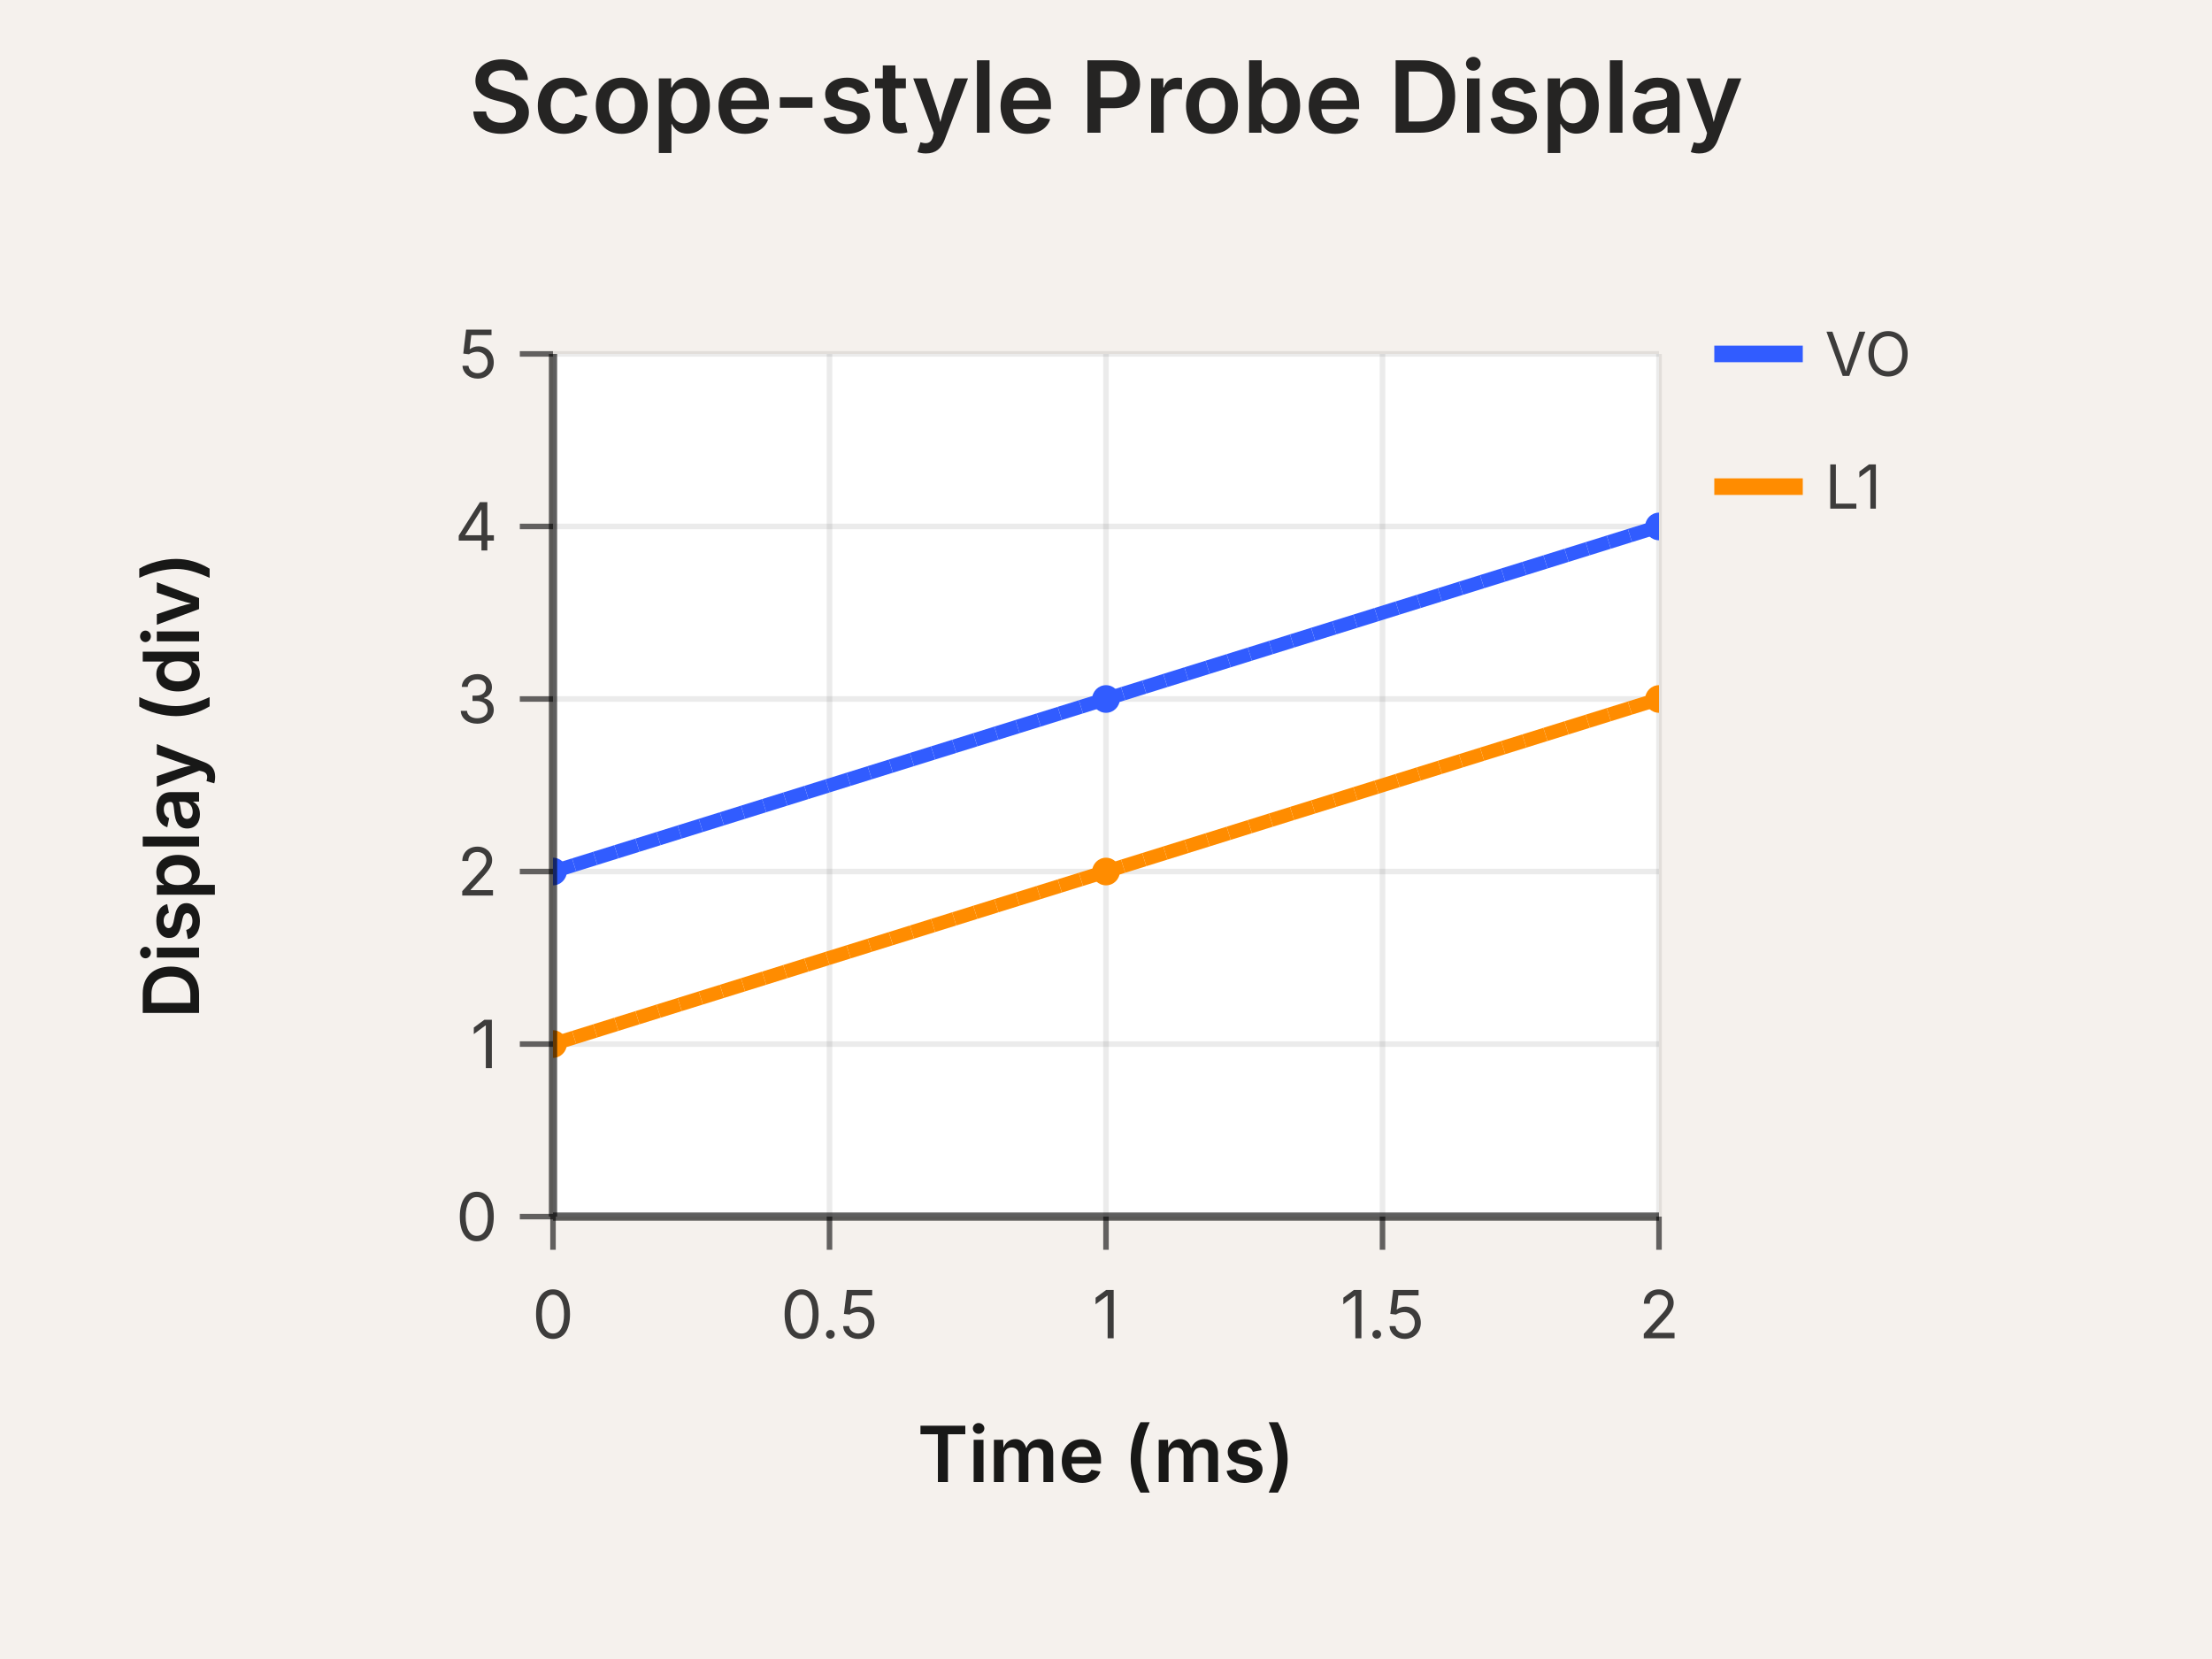
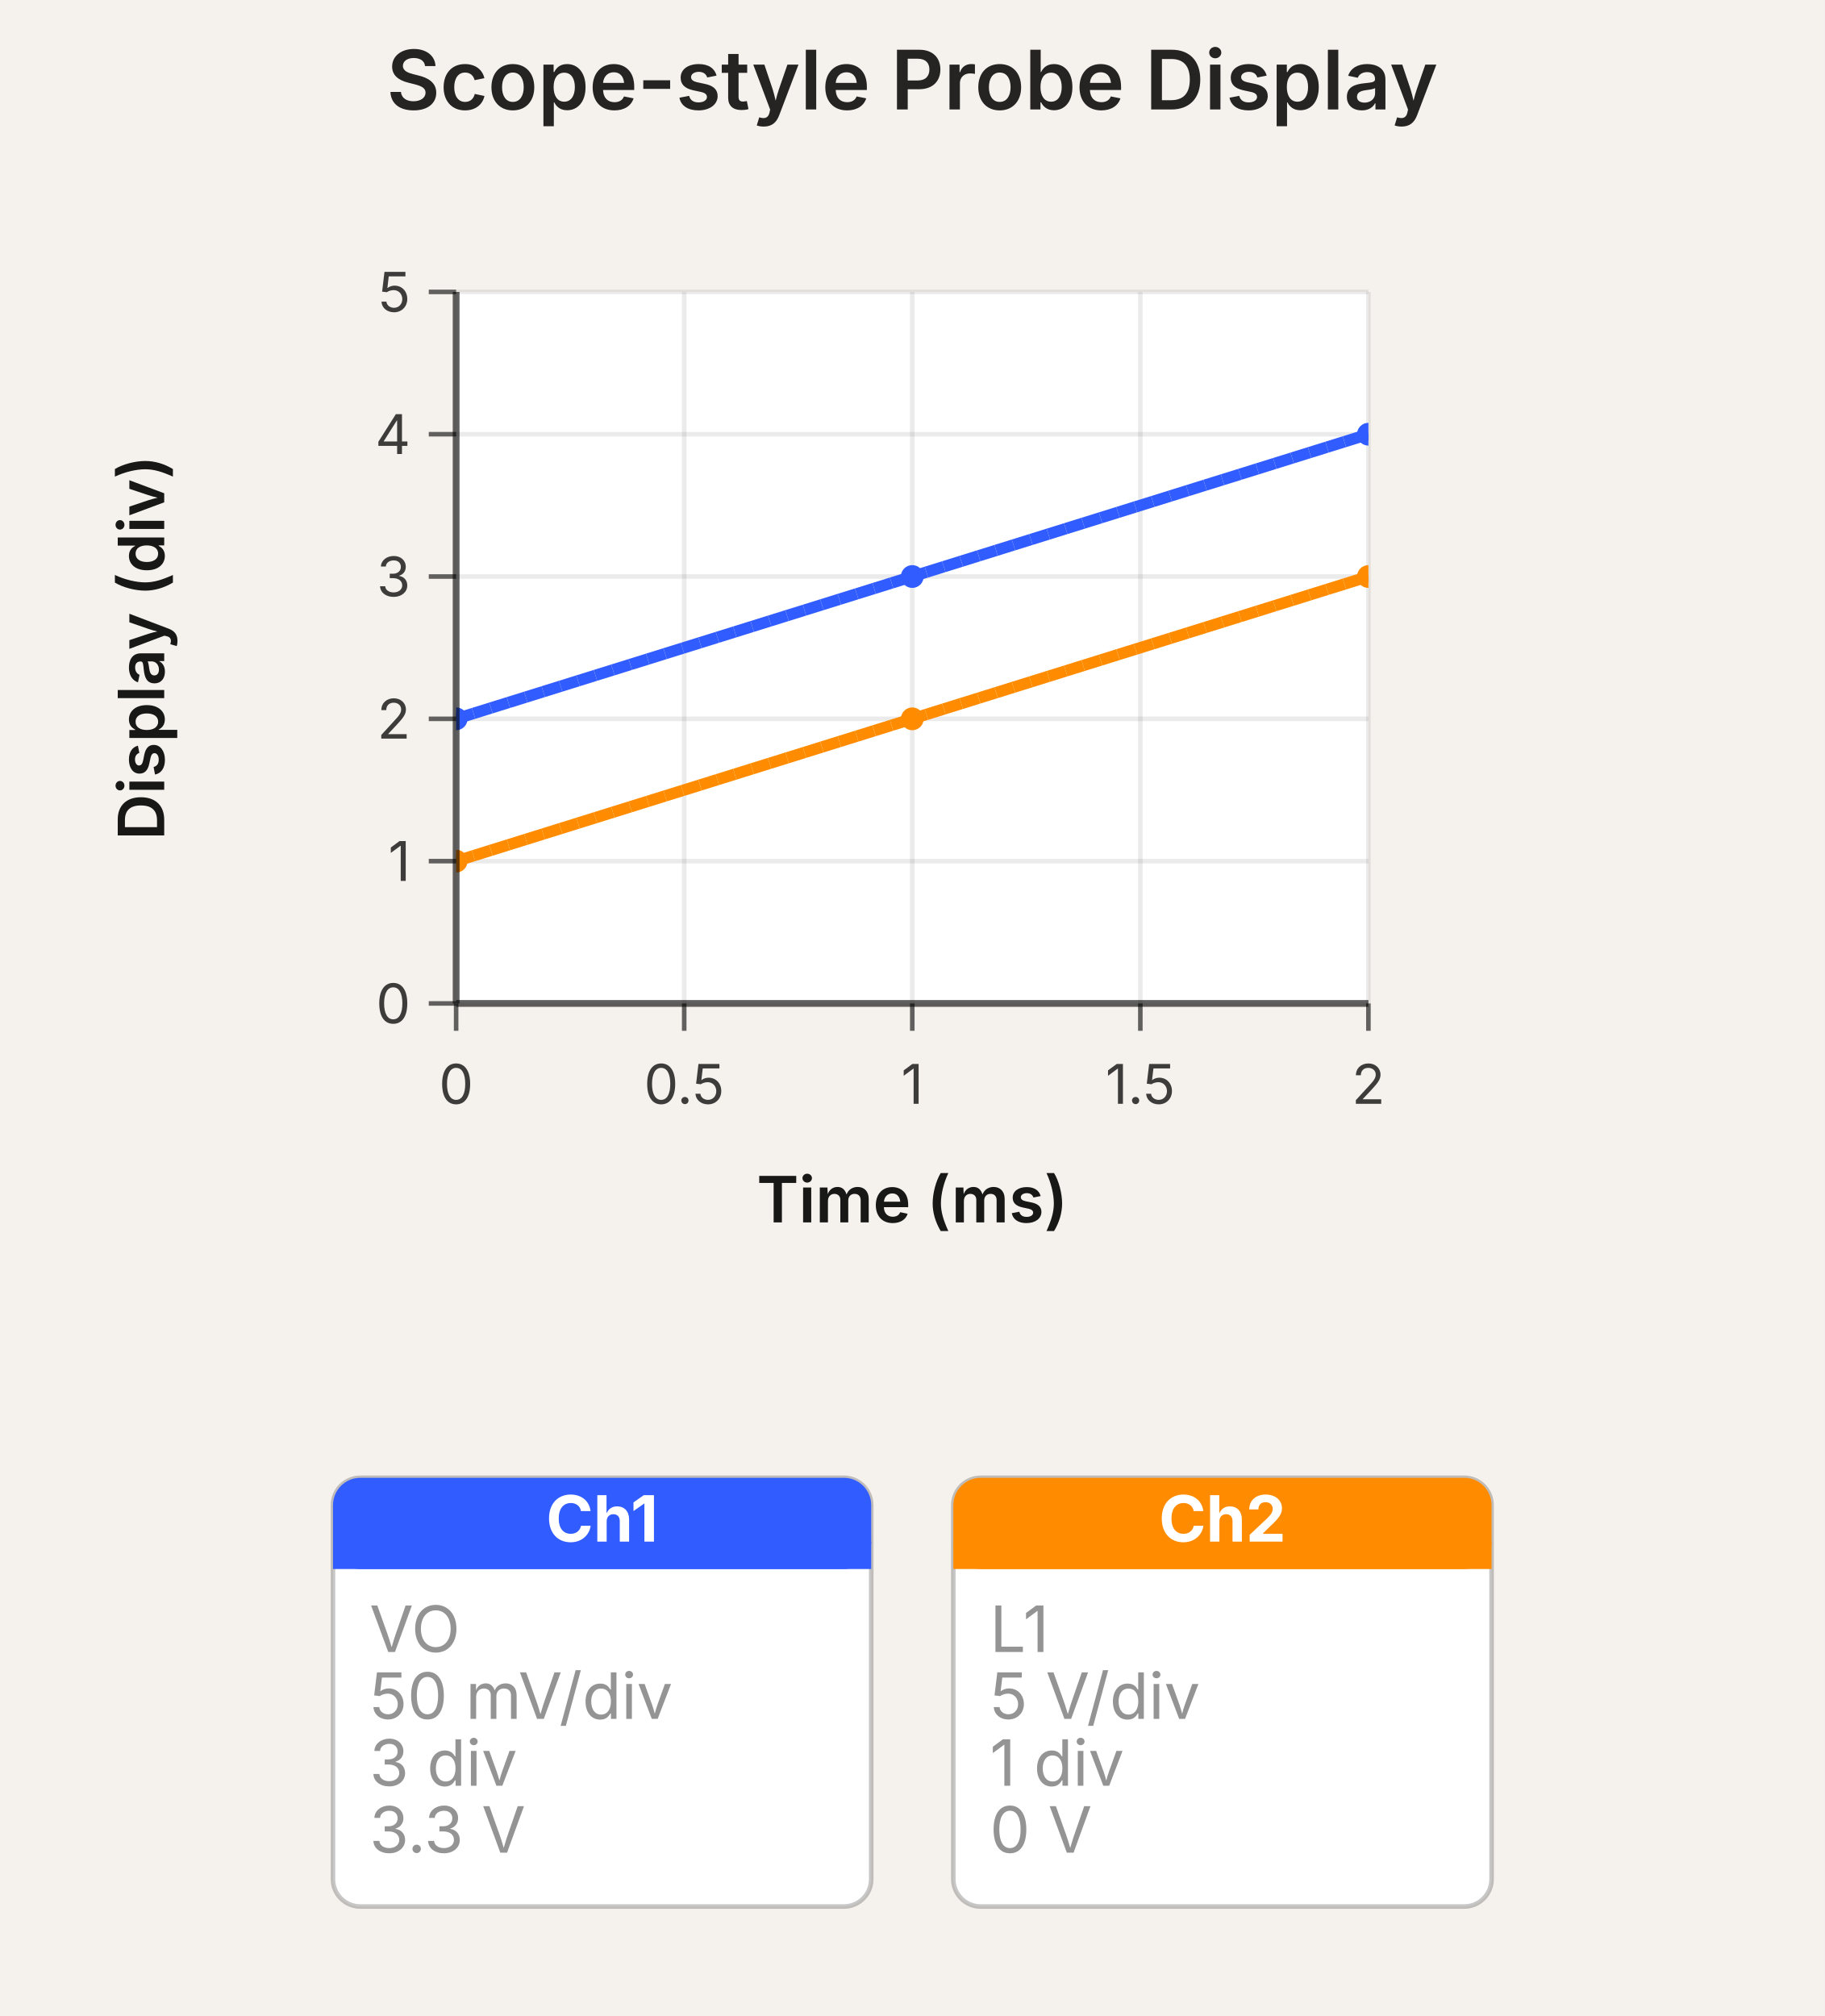
- <svg xmlns="http://www.w3.org/2000/svg" width="400" height="300" viewBox="0 0 400 300" data-simulation-experiment-id="exp-probe-display-test" data-simulation-experiment-name="Scope-style Probe Display">
+ <svg xmlns="http://www.w3.org/2000/svg" width="400" height="442" viewBox="0 0 400 442" data-simulation-experiment-id="exp-probe-display-test" data-simulation-experiment-name="Scope-style Probe Display">
  <style>
:root { color-scheme: light; }
svg { font-family: 'Inter', 'Helvetica Neue', Arial, sans-serif; }
.background { fill: rgb(245, 241, 237); }
.plot-background { fill: #ffffff; }
.grid-line { stroke: rgba(0, 0, 0, 0.08); stroke-width: 1; }
.axis { stroke: rgba(0, 0, 0, 0.6); stroke-width: 1.5; }
.axis-tick { stroke: rgba(0, 0, 0, 0.6); stroke-width: 1; }
.axis-label { fill: rgba(0, 0, 0, 0.75); font-size: 12px; }
.axis-title { fill: rgba(0, 0, 0, 0.9); font-size: 14px; font-weight: 600; }
.legend-label { fill: rgba(0, 0, 0, 0.75); font-size: 11px; }
.legend-line { stroke-width: 3; }
+ .scope-channel-card { fill: #ffffff; stroke: rgba(0, 0, 0, 0.22); stroke-width: 1; }
+ .scope-channel-header-text { fill: #ffffff; font-size: 14px; font-weight: 700; }
+ .scope-channel-detail { fill: rgba(0, 0, 0, 0.42); font-size: 14px; }
.simulation-line { fill: none; stroke-width: 2.5; }
.simulation-point { stroke-width: 0; }
.chart-title { fill: rgba(0, 0, 0, 0.85); font-size: 18px; font-weight: 600; }
</style>
-   <rect class="background" x="0" y="0" width="400" height="300" />
+   <rect class="background" x="0" y="0" width="400" height="442" />
  <defs>
    <clipPath id="simulation-graph-exp-probe-display-test">
      <rect x="100" y="64" width="200" height="156" />
    </clipPath>
  </defs>
  <rect class="plot-background" x="100" y="64" width="200" height="156" />
  <g class="grid">
    <line class="grid-line grid-line-x" x1="100" y1="64" x2="100" y2="220" />
    <line class="grid-line grid-line-x" x1="150" y1="64" x2="150" y2="220" />
    <line class="grid-line grid-line-x" x1="200" y1="64" x2="200" y2="220" />
    <line class="grid-line grid-line-x" x1="250" y1="64" x2="250" y2="220" />
    <line class="grid-line grid-line-x" x1="300" y1="64" x2="300" y2="220" />
    <line class="grid-line grid-line-y" x1="100" y1="220" x2="300" y2="220" />
    <line class="grid-line grid-line-y" x1="100" y1="188.8" x2="300" y2="188.8" />
    <line class="grid-line grid-line-y" x1="100" y1="157.6" x2="300" y2="157.6" />
    <line class="grid-line grid-line-y" x1="100" y1="126.4" x2="300" y2="126.4" />
    <line class="grid-line grid-line-y" x1="100" y1="95.2" x2="300" y2="95.2" />
    <line class="grid-line grid-line-y" x1="100" y1="64" x2="300" y2="64" />
  </g>
  <g class="data-series">
    <path class="simulation-line" d="M 100 157.6 L 200 126.4 L 300 95.2" stroke="#315cff" clip-path="url(#simulation-graph-exp-probe-display-test)" data-simulation-transient-voltage-graph-id="graph-vout" data-source-probe-id="simulation_voltage_probe_vout" data-source-probe-name="VOUT_PROBE" stroke-dasharray="4 8" stroke-dashoffset="0" />
    <path class="simulation-line" d="M 100 188.8 L 200 157.6 L 300 126.4" stroke="#ff8c00" clip-path="url(#simulation-graph-exp-probe-display-test)" data-simulation-transient-voltage-graph-id="graph-l1" data-source-probe-id="simulation_voltage_probe_l1" data-source-probe-name="L1_PROBE" stroke-dasharray="4 8" stroke-dashoffset="4" />
    <path class="simulation-line" d="M 100 157.6 L 200 126.4 L 300 95.2" stroke="#315cff" clip-path="url(#simulation-graph-exp-probe-display-test)" data-simulation-transient-voltage-graph-id="graph-vout" data-source-probe-id="simulation_voltage_probe_vout" data-source-probe-name="VOUT_PROBE" stroke-dasharray="4 8" stroke-dashoffset="4" />
    <path class="simulation-line" d="M 100 188.8 L 200 157.6 L 300 126.4" stroke="#ff8c00" clip-path="url(#simulation-graph-exp-probe-display-test)" data-simulation-transient-voltage-graph-id="graph-l1" data-source-probe-id="simulation_voltage_probe_l1" data-source-probe-name="L1_PROBE" stroke-dasharray="4 8" stroke-dashoffset="8" />
    <path class="simulation-line" d="M 100 157.6 L 200 126.4 L 300 95.2" stroke="#315cff" clip-path="url(#simulation-graph-exp-probe-display-test)" data-simulation-transient-voltage-graph-id="graph-vout" data-source-probe-id="simulation_voltage_probe_vout" data-source-probe-name="VOUT_PROBE" stroke-dasharray="4 8" stroke-dashoffset="8" />
    <path class="simulation-line" d="M 100 188.8 L 200 157.6 L 300 126.4" stroke="#ff8c00" clip-path="url(#simulation-graph-exp-probe-display-test)" data-simulation-transient-voltage-graph-id="graph-l1" data-source-probe-id="simulation_voltage_probe_l1" data-source-probe-name="L1_PROBE" stroke-dasharray="4 8" stroke-dashoffset="0" />
    <circle class="simulation-point" cx="100" cy="157.6" r="2.5" fill="#315cff" clip-path="url(#simulation-graph-exp-probe-display-test)" />
    <circle class="simulation-point" cx="200" cy="126.4" r="2.5" fill="#315cff" clip-path="url(#simulation-graph-exp-probe-display-test)" />
    <circle class="simulation-point" cx="300" cy="95.2" r="2.5" fill="#315cff" clip-path="url(#simulation-graph-exp-probe-display-test)" />
    <circle class="simulation-point" cx="100" cy="188.8" r="2.5" fill="#ff8c00" clip-path="url(#simulation-graph-exp-probe-display-test)" />
    <circle class="simulation-point" cx="200" cy="157.6" r="2.5" fill="#ff8c00" clip-path="url(#simulation-graph-exp-probe-display-test)" />
    <circle class="simulation-point" cx="300" cy="126.4" r="2.5" fill="#ff8c00" clip-path="url(#simulation-graph-exp-probe-display-test)" />
  </g>
  <g class="axes">
    <line class="axis axis-x" x1="100" y1="220" x2="300" y2="220" />
    <line class="axis axis-y" x1="100" y1="64" x2="100" y2="220" />
    <line class="axis-tick axis-tick-x" x1="100" y1="220" x2="100" y2="226" />
    <text class="axis-label axis-label-x" x="100" y="242" text-anchor="middle">0</text>
    <line class="axis-tick axis-tick-x" x1="150" y1="220" x2="150" y2="226" />
    <text class="axis-label axis-label-x" x="150" y="242" text-anchor="middle">0.5</text>
    <line class="axis-tick axis-tick-x" x1="200" y1="220" x2="200" y2="226" />
    <text class="axis-label axis-label-x" x="200" y="242" text-anchor="middle">1</text>
    <line class="axis-tick axis-tick-x" x1="250" y1="220" x2="250" y2="226" />
    <text class="axis-label axis-label-x" x="250" y="242" text-anchor="middle">1.5</text>
    <line class="axis-tick axis-tick-x" x1="300" y1="220" x2="300" y2="226" />
    <text class="axis-label axis-label-x" x="300" y="242" text-anchor="middle">2</text>
    <line class="axis-tick axis-tick-y" x1="94" y1="220" x2="100" y2="220" />
    <text class="axis-label axis-label-y" x="90" y="220" text-anchor="end" dominant-baseline="middle">0</text>
    <line class="axis-tick axis-tick-y" x1="94" y1="188.8" x2="100" y2="188.8" />
    <text class="axis-label axis-label-y" x="90" y="188.8" text-anchor="end" dominant-baseline="middle">1</text>
    <line class="axis-tick axis-tick-y" x1="94" y1="157.6" x2="100" y2="157.6" />
    <text class="axis-label axis-label-y" x="90" y="157.6" text-anchor="end" dominant-baseline="middle">2</text>
    <line class="axis-tick axis-tick-y" x1="94" y1="126.4" x2="100" y2="126.4" />
    <text class="axis-label axis-label-y" x="90" y="126.4" text-anchor="end" dominant-baseline="middle">3</text>
    <line class="axis-tick axis-tick-y" x1="94" y1="95.2" x2="100" y2="95.2" />
    <text class="axis-label axis-label-y" x="90" y="95.2" text-anchor="end" dominant-baseline="middle">4</text>
    <line class="axis-tick axis-tick-y" x1="94" y1="64" x2="100" y2="64" />
    <text class="axis-label axis-label-y" x="90" y="64" text-anchor="end" dominant-baseline="middle">5</text>
    <text class="axis-title axis-title-x" x="200" y="268" text-anchor="middle">Time (ms)</text>
    <text class="axis-title axis-title-y" x="36" y="142" transform="rotate(-90 36 142)" text-anchor="middle">Display (div)</text>
  </g>
-   <g class="legend">
-     <g class="legend-item" transform="translate(310 64)">
-       <line class="legend-line" x1="0" y1="0" x2="16" y2="0" stroke="#315cff" />
-       <text class="legend-label" x="20" y="0" dominant-baseline="middle">
-         <tspan x="20" dy="0">VO</tspan>
-       </text>
+   <g class="scope-legend">
+     <g class="scope-channel" transform="translate(73 324)" data-simulation-transient-voltage-graph-id="graph-vout">
+       <rect class="scope-channel-card" x="0" y="0" width="118" height="94" rx="6" ry="6" />
+       <rect x="0" y="0" width="118" height="20" rx="6" ry="6" fill="#315cff" />
+       <rect x="0" y="14" width="118" height="6" fill="#315cff" />
+       <text class="scope-channel-header-text" x="59" y="14" text-anchor="middle">Ch1</text>
+       <text class="scope-channel-detail" x="8" y="28" dominant-baseline="hanging">VO</text>
+       <text class="scope-channel-detail" x="8" y="42.667" dominant-baseline="hanging">50 mV/div</text>
+       <text class="scope-channel-detail" x="8" y="57.333" dominant-baseline="hanging">3 div</text>
+       <text class="scope-channel-detail" x="8" y="72" dominant-baseline="hanging">3.3 V</text>
    </g>
-     <g class="legend-item" transform="translate(310 88)">
-       <line class="legend-line" x1="0" y1="0" x2="16" y2="0" stroke="#ff8c00" />
-       <text class="legend-label" x="20" y="0" dominant-baseline="middle">
-         <tspan x="20" dy="0">L1</tspan>
-       </text>
+     <g class="scope-channel" transform="translate(209 324)" data-simulation-transient-voltage-graph-id="graph-l1">
+       <rect class="scope-channel-card" x="0" y="0" width="118" height="94" rx="6" ry="6" />
+       <rect x="0" y="0" width="118" height="20" rx="6" ry="6" fill="#ff8c00" />
+       <rect x="0" y="14" width="118" height="6" fill="#ff8c00" />
+       <text class="scope-channel-header-text" x="59" y="14" text-anchor="middle">Ch2</text>
+       <text class="scope-channel-detail" x="8" y="28" dominant-baseline="hanging">L1</text>
+       <text class="scope-channel-detail" x="8" y="42.667" dominant-baseline="hanging">5 V/div</text>
+       <text class="scope-channel-detail" x="8" y="57.333" dominant-baseline="hanging">1 div</text>
+       <text class="scope-channel-detail" x="8" y="72" dominant-baseline="hanging">0 V</text>
    </g>
  </g>
  <text class="chart-title" x="200" y="24" text-anchor="middle">Scope-style Probe Display</text>
</svg>
